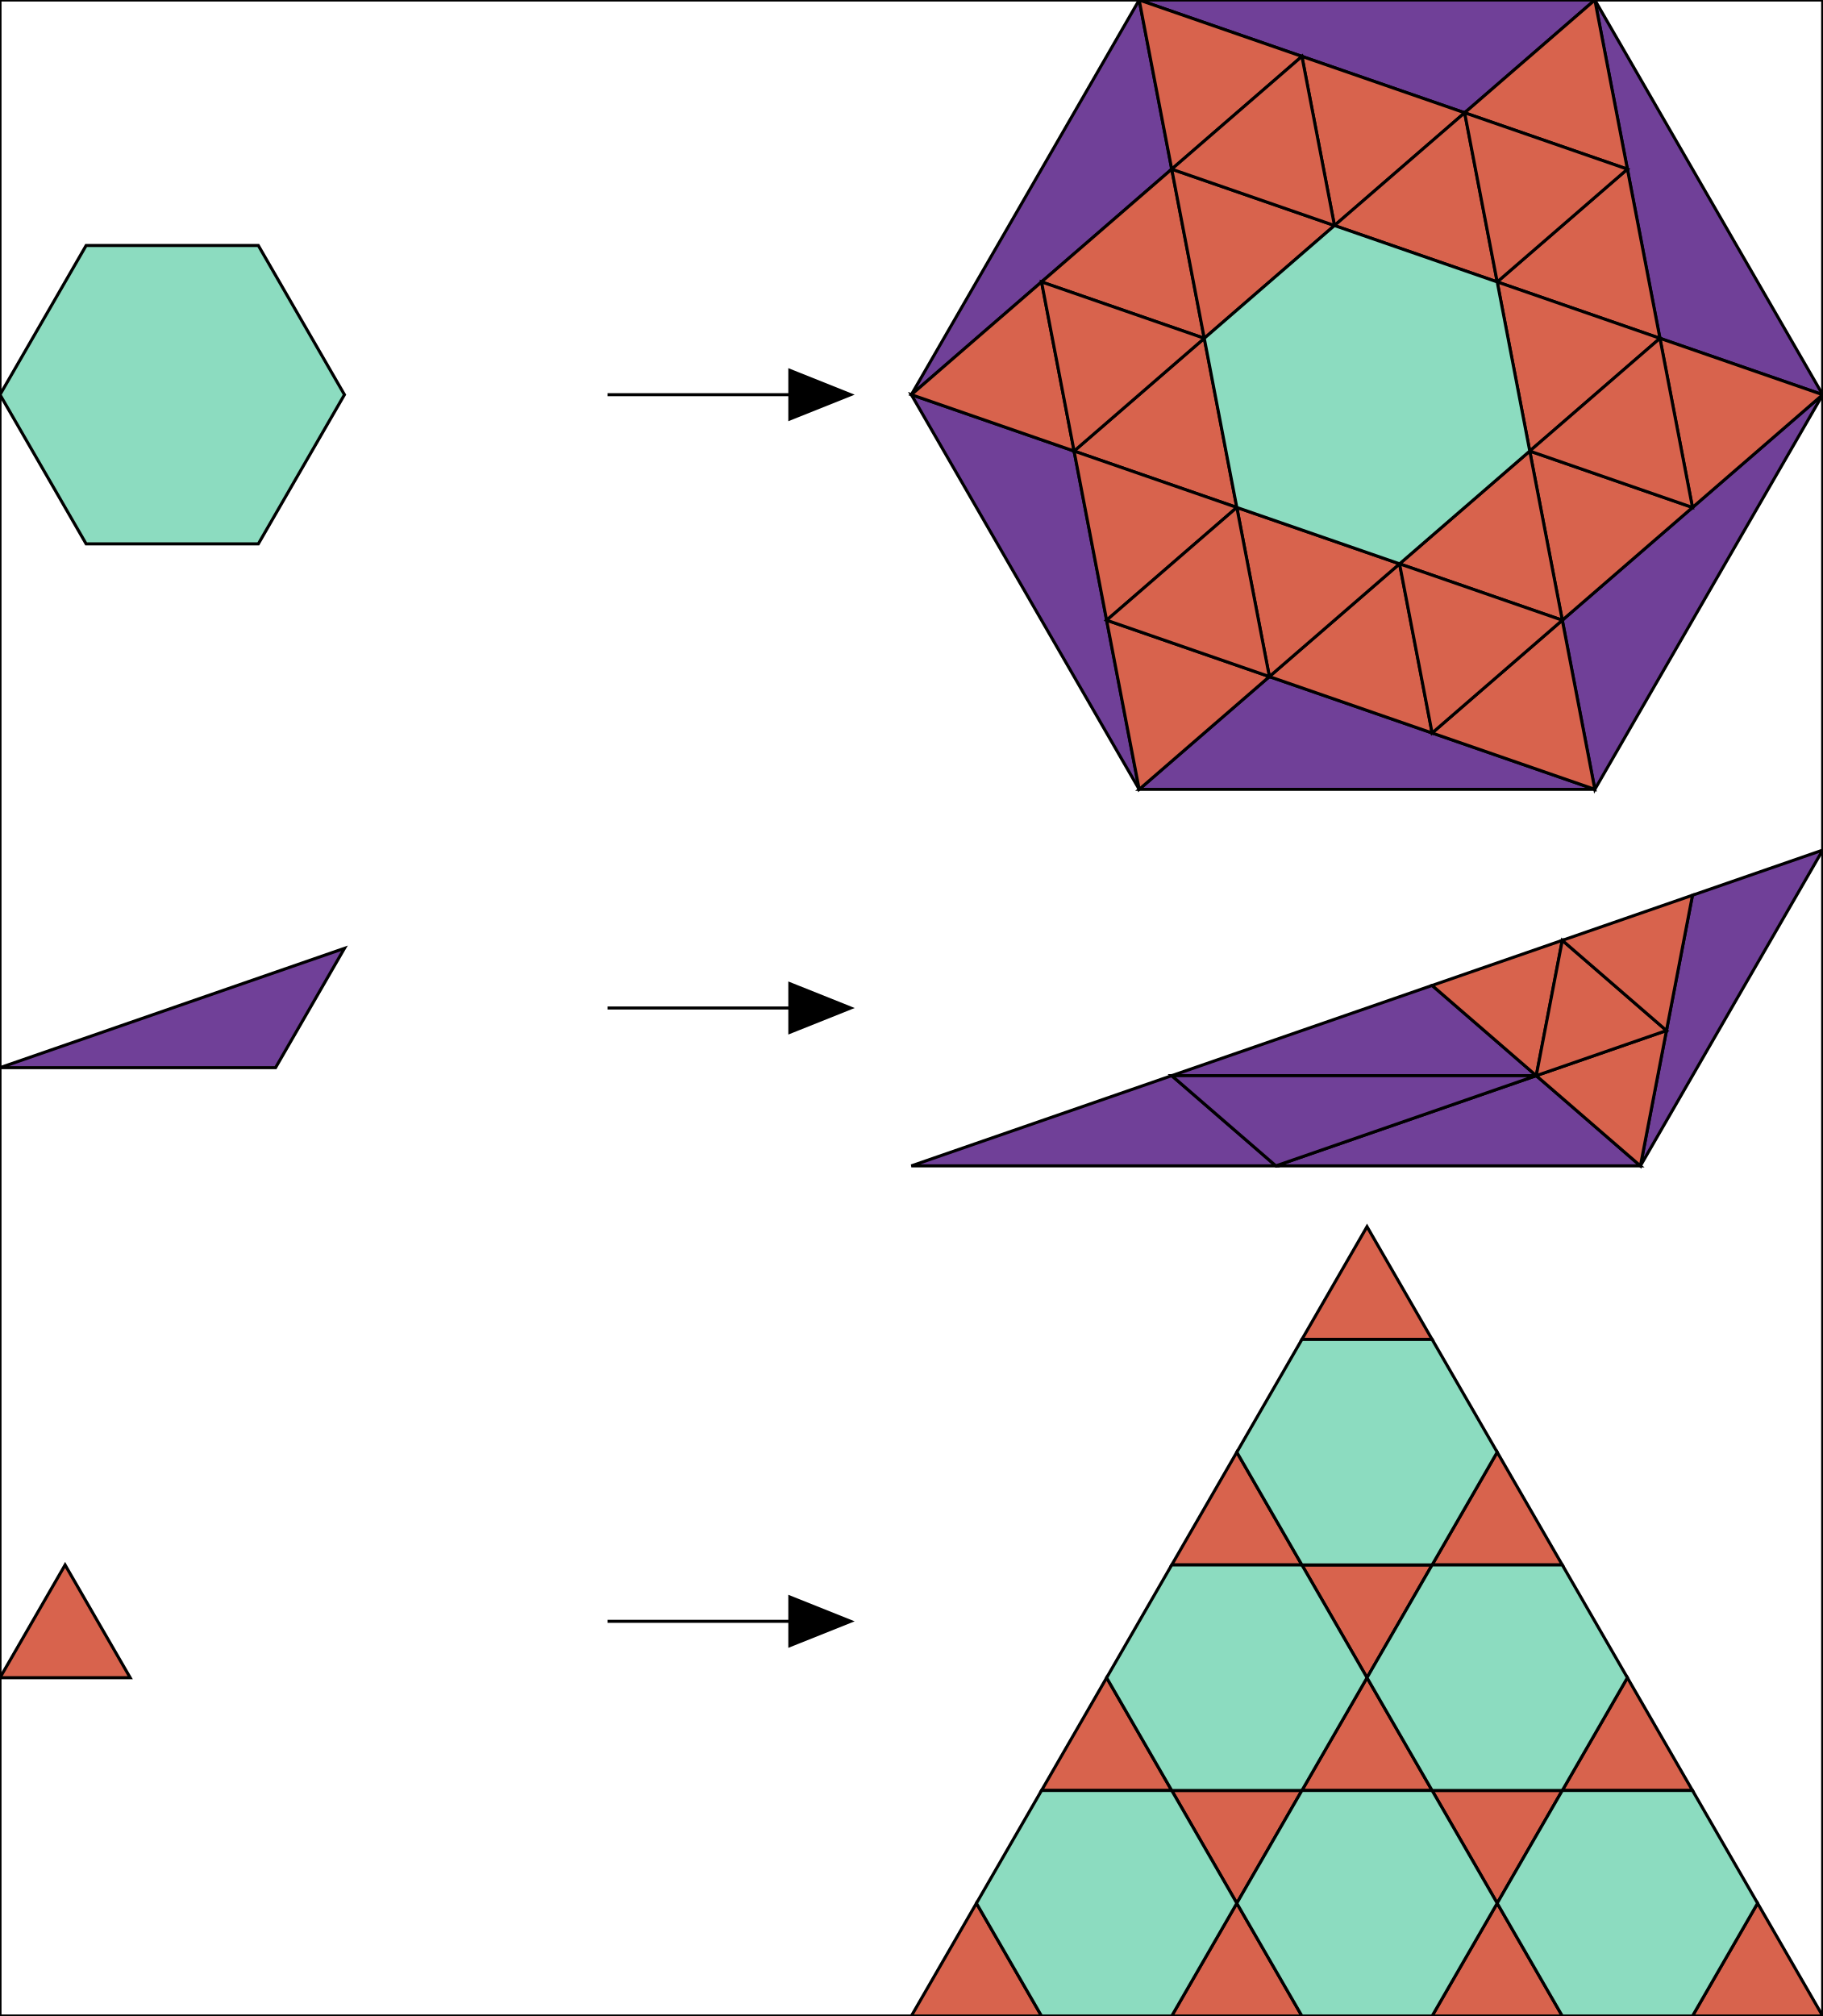
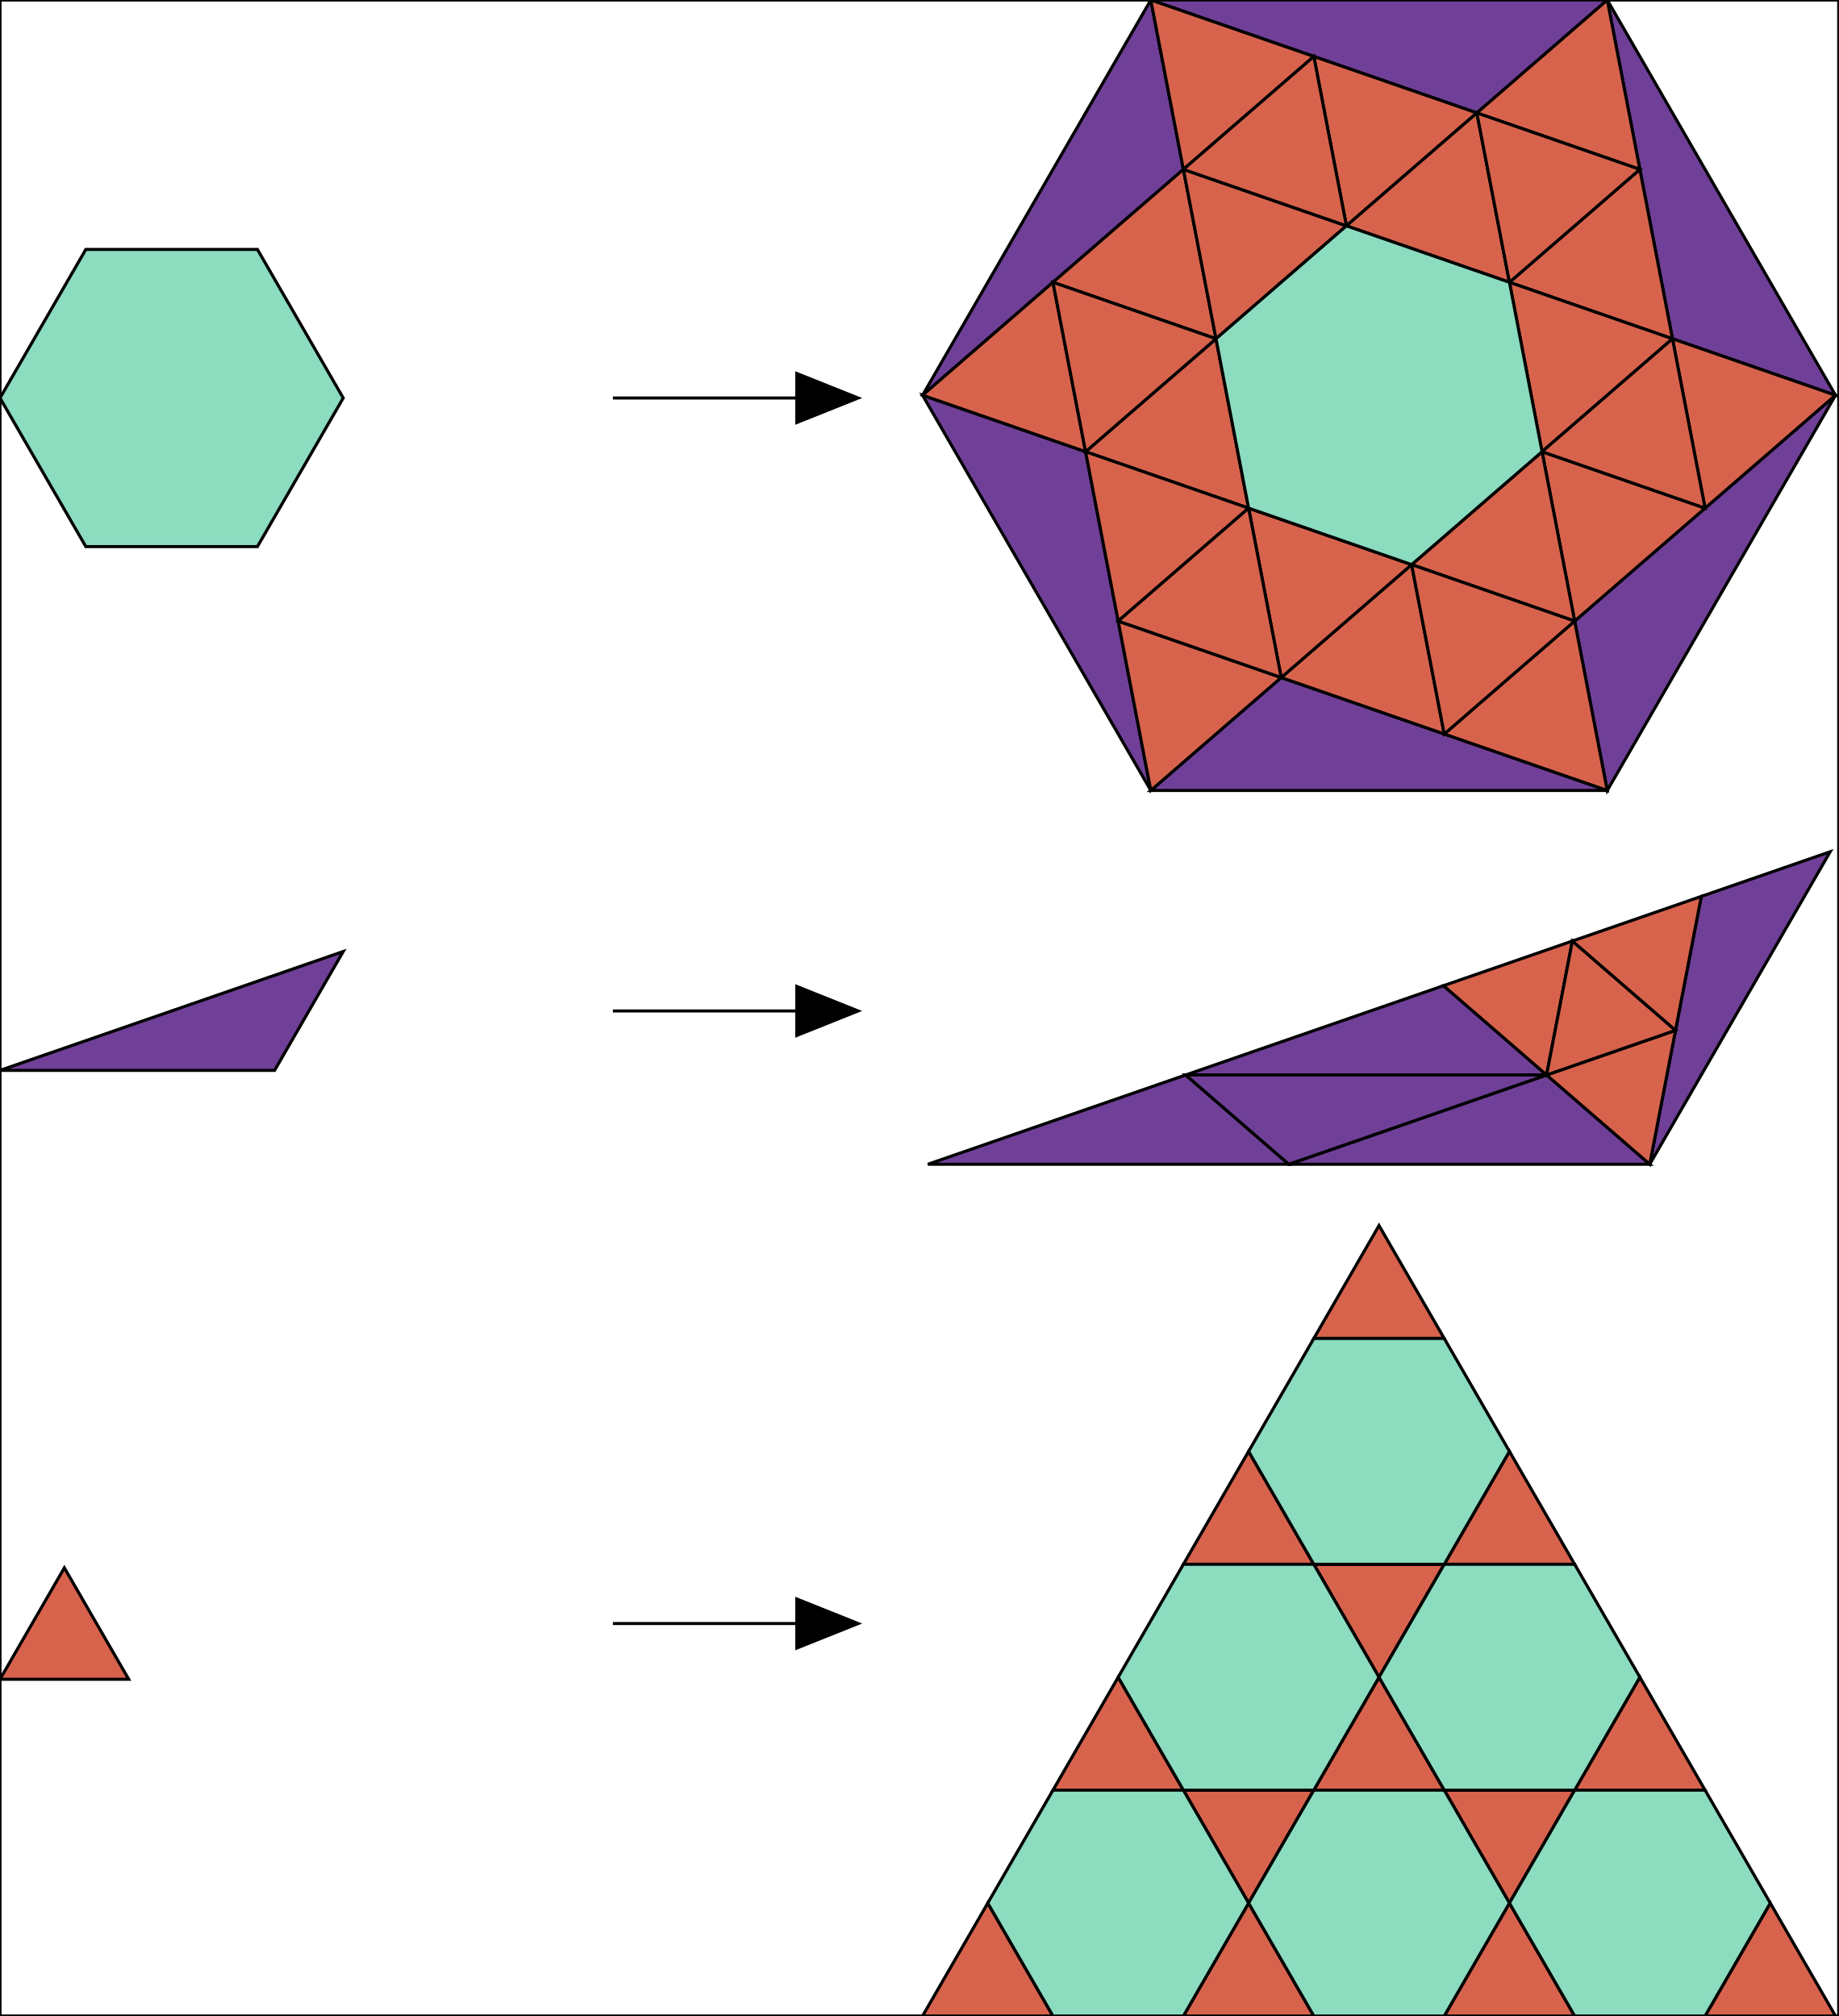
- <svg xmlns="http://www.w3.org/2000/svg" baseProfile="full" height="331.769" version="1.1" width="300">
+ <svg xmlns="http://www.w3.org/2000/svg" baseProfile="full" height="329" version="1.1" width="300">
  <defs>
    <style type="text/css">
* { stroke: black; stroke-width: 0.5px; }
#T1 { fill: #8CDCC0; }
#T2 { fill: #704098; }
#T3 { fill: #D8634D; }</style>
  </defs>
-   <rect fill="white" height="331.769" width="300" x="0" y="0" />
+   <rect fill="white" height="329" width="300" x="0" y="0" />
  <polyline points="100,64.952 130,64.952" stroke="black" stroke-width="2" />
  <polygon fill="black" points="130,64.952 130,68.952 140,64.952 130,60.952" />
-   <polyline points="100,165.885 130,165.885" stroke="black" stroke-width="2" />
-   <polygon fill="black" points="130,165.885 130,169.885 140,165.885 130,161.885" />
-   <polyline points="100,266.817 130,266.817" stroke="black" stroke-width="2" />
-   <polygon fill="black" points="130,266.817 130,270.817 140,266.817 130,262.817" />
+   <polyline points="100,164.981 130,164.981" stroke="black" stroke-width="2" />
+   <polygon fill="black" points="130,164.981 130,168.981 140,164.981 130,160.981" />
+   <polyline points="100,264.952 130,264.952" stroke="black" stroke-width="2" />
+   <polygon fill="black" points="130,264.952 130,268.952 140,264.952 130,260.952" />
  <g id="T2">
-     <polygon points="150.0,64.952 192.857,27.837 187.5,-2.842170943040401e-14" />
-     <polygon points="187.5,0.0 241.071,18.558 262.5,0.0" />
-     <polygon points="262.5,0.0 273.214,55.673 300.0,64.952" />
-     <polygon points="300.0,64.952 257.143,102.067 262.5,129.904" />
-     <polygon points="262.5,129.904 208.929,111.346 187.5,129.904" />
-     <polygon points="187.5,129.904 176.786,74.231 150,64.952" />
-     <polygon points="150.0,191.865 192.857,177.019 210.0,191.865" />
-     <polygon points="192.857,177.019 235.714,162.173 252.857,177.019" />
-     <polygon points="210.0,191.865 252.857,177.019 270.0,191.865" />
-     <polygon points="252.857,177.019 210.0,191.865 192.857,177.019" />
-     <polygon points="270.0,191.865 278.571,147.327 300.0,139.904" />
-     <polygon points="7.105427357601002e-15,175.704 45.356,175.704 56.695,156.065" />
+     <polygon points="150.522,64.5 193.081,27.643 187.761,-2.842170943040401e-14" />
+     <polygon points="187.761,1.4210854715202004e-14 240.96,18.429 262.239,7.105427357601002e-15" />
+     <polygon points="262.239,1.4210854715202004e-14 272.879,55.286 299.478,64.5" />
+     <polygon points="299.478,64.5 256.919,101.357 262.239,129.0" />
+     <polygon points="262.239,129.0 209.04,110.571 187.761,129.0" />
+     <polygon points="187.761,129.0 177.121,73.714 150.522,64.5" />
+     <polygon points="151.388,190.0 193.452,175.429 210.278,190.0" />
+     <polygon points="193.452,175.429 235.516,160.857 252.342,175.429" />
+     <polygon points="210.278,190.0 252.342,175.429 269.167,190.0" />
+     <polygon points="252.342,175.429 210.278,190.0 193.452,175.429" />
+     <polygon points="269.167,190.0 277.58,146.286 298.612,139.0" />
+     <polygon points="-1.4210854715202004e-14,174.68 44.8,174.68 56.0,155.281" />
  </g>
  <g id="T3">
-     <polygon points="150.0,64.952 171.429,46.394 176.786,74.231" />
-     <polygon points="171.429,46.394 192.857,27.837 198.214,55.673" />
-     <polygon points="176.786,74.231 198.214,55.673 203.571,83.51" />
-     <polygon points="171.429,46.394 198.214,55.673 176.786,74.231" />
-     <polygon points="187.5,0.0 214.286,9.279 192.857,27.837" />
-     <polygon points="214.286,9.279 241.071,18.558 219.643,37.115" />
-     <polygon points="192.857,27.837 219.643,37.115 198.214,55.673" />
-     <polygon points="214.286,9.279 219.643,37.115 192.857,27.837" />
-     <polygon points="262.5,0.0 267.857,27.837 241.071,18.558" />
-     <polygon points="267.857,27.837 273.214,55.673 246.429,46.394" />
-     <polygon points="241.071,18.558 246.429,46.394 219.643,37.115" />
-     <polygon points="267.857,27.837 246.429,46.394 241.071,18.558" />
-     <polygon points="300.0,64.952 278.571,83.51 273.214,55.673" />
-     <polygon points="278.571,83.51 257.143,102.067 251.786,74.231" />
-     <polygon points="273.214,55.673 251.786,74.231 246.429,46.394" />
-     <polygon points="278.571,83.51 251.786,74.231 273.214,55.673" />
-     <polygon points="262.5,129.904 235.714,120.625 257.143,102.067" />
-     <polygon points="235.714,120.625 208.929,111.346 230.357,92.788" />
-     <polygon points="257.143,102.067 230.357,92.788 251.786,74.231" />
-     <polygon points="235.714,120.625 230.357,92.788 257.143,102.067" />
-     <polygon points="187.5,129.904 182.143,102.067 208.929,111.346" />
-     <polygon points="182.143,102.067 176.786,74.231 203.571,83.51" />
-     <polygon points="208.929,111.346 203.571,83.51 230.357,92.788" />
-     <polygon points="182.143,102.067 203.571,83.51 208.929,111.346" />
-     <polygon points="235.714,162.173 257.143,154.75 252.857,177.019" />
-     <polygon points="252.857,177.019 274.286,169.596 270.0,191.865" />
-     <polygon points="274.286,169.596 252.857,177.019 257.143,154.75" />
-     <polygon points="257.143,154.75 278.571,147.327 274.286,169.596" />
-     <polygon points="150.0,331.769 160.714,313.211 171.429,331.769" />
-     <polygon points="171.429,294.654 182.143,276.096 192.857,294.654" />
-     <polygon points="192.857,257.538 203.571,238.981 214.286,257.538" />
-     <polygon points="214.286,220.423 225.0,201.865 235.714,220.423" />
-     <polygon points="203.571,313.211 192.857,294.654 214.286,294.654" />
-     <polygon points="225.0,276.096 214.286,257.538 235.714,257.538" />
-     <polygon points="192.857,331.769 203.571,313.211 214.286,331.769" />
-     <polygon points="214.286,294.654 225.0,276.096 235.714,294.654" />
-     <polygon points="235.714,257.538 246.429,238.981 257.143,257.538" />
-     <polygon points="246.429,313.211 235.714,294.654 257.143,294.654" />
-     <polygon points="235.714,331.769 246.429,313.211 257.143,331.769" />
-     <polygon points="257.143,294.654 267.857,276.096 278.571,294.654" />
-     <polygon points="278.571,331.769 289.286,313.211 300.0,331.769" />
-     <polygon points="3.552713678800501e-15,276.096 10.714,257.538 21.429,276.096" />
+     <polygon points="150.522,64.5 171.801,46.071 177.121,73.714" />
+     <polygon points="171.801,46.071 193.081,27.643 198.401,55.286" />
+     <polygon points="177.121,73.714 198.401,55.286 203.721,82.929" />
+     <polygon points="171.801,46.071 198.401,55.286 177.121,73.714" />
+     <polygon points="187.761,1.4210854715202004e-14 214.36,9.214 193.081,27.643" />
+     <polygon points="214.36,9.214 240.96,18.429 219.68,36.857" />
+     <polygon points="193.081,27.643 219.68,36.857 198.401,55.286" />
+     <polygon points="214.36,9.214 219.68,36.857 193.081,27.643" />
+     <polygon points="262.239,0.0 267.559,27.643 240.96,18.429" />
+     <polygon points="267.559,27.643 272.879,55.286 246.279,46.071" />
+     <polygon points="240.96,18.429 246.279,46.071 219.68,36.857" />
+     <polygon points="267.559,27.643 246.279,46.071 240.96,18.429" />
+     <polygon points="299.478,64.5 278.199,82.929 272.879,55.286" />
+     <polygon points="278.199,82.929 256.919,101.357 251.599,73.714" />
+     <polygon points="272.879,55.286 251.599,73.714 246.279,46.071" />
+     <polygon points="278.199,82.929 251.599,73.714 272.879,55.286" />
+     <polygon points="262.239,129 235.64,119.786 256.919,101.357" />
+     <polygon points="235.64,119.786 209.04,110.571 230.32,92.143" />
+     <polygon points="256.919,101.357 230.32,92.143 251.599,73.714" />
+     <polygon points="235.64,119.786 230.32,92.143 256.919,101.357" />
+     <polygon points="187.761,129.0 182.441,101.357 209.04,110.571" />
+     <polygon points="182.441,101.357 177.121,73.714 203.721,82.929" />
+     <polygon points="209.04,110.571 203.721,82.929 230.32,92.143" />
+     <polygon points="182.441,101.357 203.721,82.929 209.04,110.571" />
+     <polygon points="235.516,160.857 256.548,153.571 252.342,175.429" />
+     <polygon points="252.342,175.429 273.374,168.143 269.167,190.0" />
+     <polygon points="273.374,168.143 252.342,175.429 256.548,153.571" />
+     <polygon points="256.548,153.571 277.58,146.286 273.374,168.143" />
+     <polygon points="150.522,329.0 161.162,310.571 171.801,329.0" />
+     <polygon points="171.801,292.143 182.441,273.714 193.081,292.143" />
+     <polygon points="193.081,255.286 203.721,236.857 214.36,255.286" />
+     <polygon points="214.36,218.429 225,200 235.64,218.429" />
+     <polygon points="203.721,310.571 193.081,292.143 214.36,292.143" />
+     <polygon points="225.0,273.714 214.36,255.286 235.64,255.286" />
+     <polygon points="193.081,329.0 203.721,310.571 214.36,329.0" />
+     <polygon points="214.36,292.143 225,273.714 235.64,292.143" />
+     <polygon points="235.64,255.286 246.279,236.857 256.919,255.286" />
+     <polygon points="246.279,310.571 235.64,292.143 256.919,292.143" />
+     <polygon points="235.64,329.0 246.279,310.571 256.919,329.0" />
+     <polygon points="256.919,292.143 267.559,273.714 278.199,292.143" />
+     <polygon points="278.199,329.0 288.838,310.571 299.478,329.0" />
+     <polygon points="-3.552713678800501e-15,274.045 10.5,255.859 21.0,274.045" />
  </g>
  <g id="T1">
-     <polygon points="198.214,55.673 219.643,37.115 246.429,46.394 251.786,74.231 230.357,92.788 203.571,83.51" />
-     <polygon points="3.552713678800501e-15,64.952 14.174,40.402 42.521,40.402 56.695,64.952 42.521,89.501 14.174,89.501" />
-     <polygon points="160.714,313.211 171.429,294.654 192.857,294.654 203.571,313.211 192.857,331.769 171.429,331.769" />
-     <polygon points="182.143,276.096 192.857,257.538 214.286,257.538 225,276.096 214.286,294.654 192.857,294.654" />
-     <polygon points="203.571,238.981 214.286,220.423 235.714,220.423 246.429,238.981 235.714,257.538 214.286,257.538" />
-     <polygon points="203.571,313.211 214.286,294.654 235.714,294.654 246.429,313.211 235.714,331.769 214.286,331.769" />
-     <polygon points="225.0,276.096 235.714,257.538 257.143,257.538 267.857,276.096 257.143,294.654 235.714,294.654" />
-     <polygon points="246.429,313.211 257.143,294.654 278.571,294.654 289.286,313.211 278.571,331.769 257.143,331.769" />
+     <polygon points="198.401,55.286 219.68,36.857 246.279,46.071 251.599,73.714 230.32,92.143 203.721,82.929" />
+     <polygon points="-7.105427357601002e-15,64.952 14,40.703 42.0,40.703 56,64.952 42.0,89.201 14,89.201" />
+     <polygon points="161.162,310.571 171.801,292.143 193.081,292.143 203.721,310.571 193.081,329.0 171.801,329.0" />
+     <polygon points="182.441,273.714 193.081,255.286 214.36,255.286 225.0,273.714 214.36,292.143 193.081,292.143" />
+     <polygon points="203.721,236.857 214.36,218.429 235.64,218.429 246.279,236.857 235.64,255.286 214.36,255.286" />
+     <polygon points="203.721,310.571 214.36,292.143 235.64,292.143 246.279,310.571 235.64,329.0 214.36,329.0" />
+     <polygon points="225.0,273.714 235.64,255.286 256.919,255.286 267.559,273.714 256.919,292.143 235.64,292.143" />
+     <polygon points="246.279,310.571 256.919,292.143 278.199,292.143 288.838,310.571 278.199,329.0 256.919,329.0" />
  </g>
</svg>
